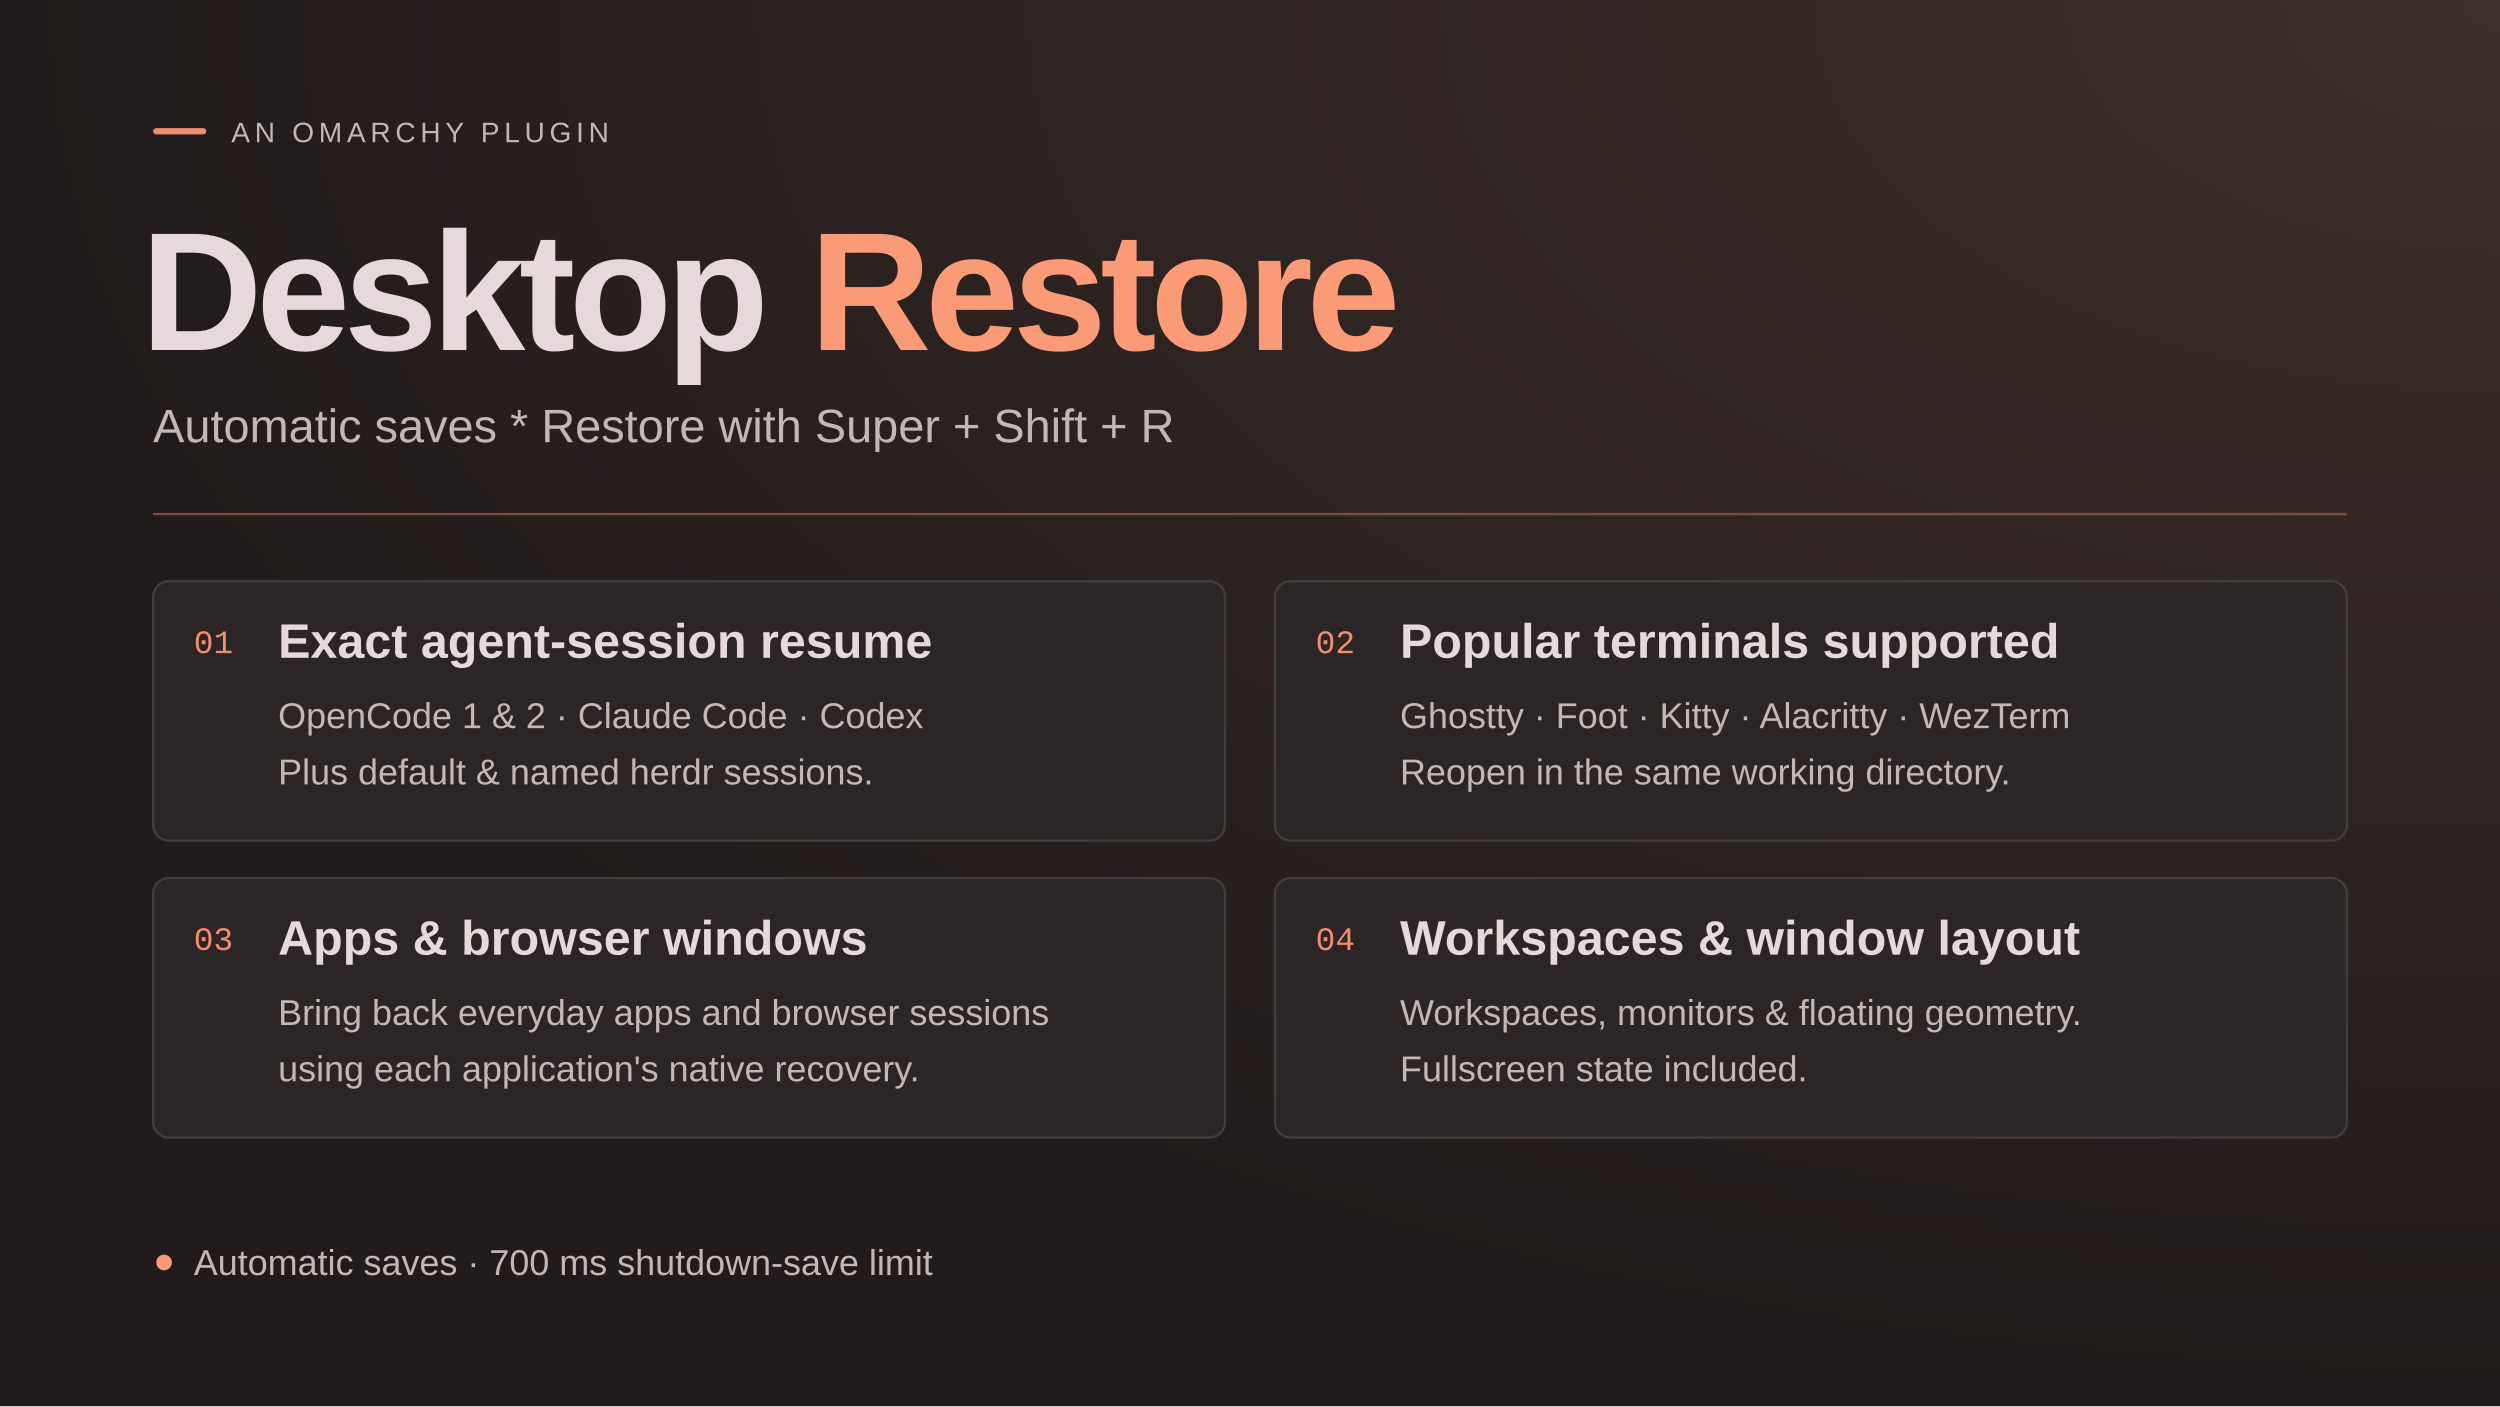
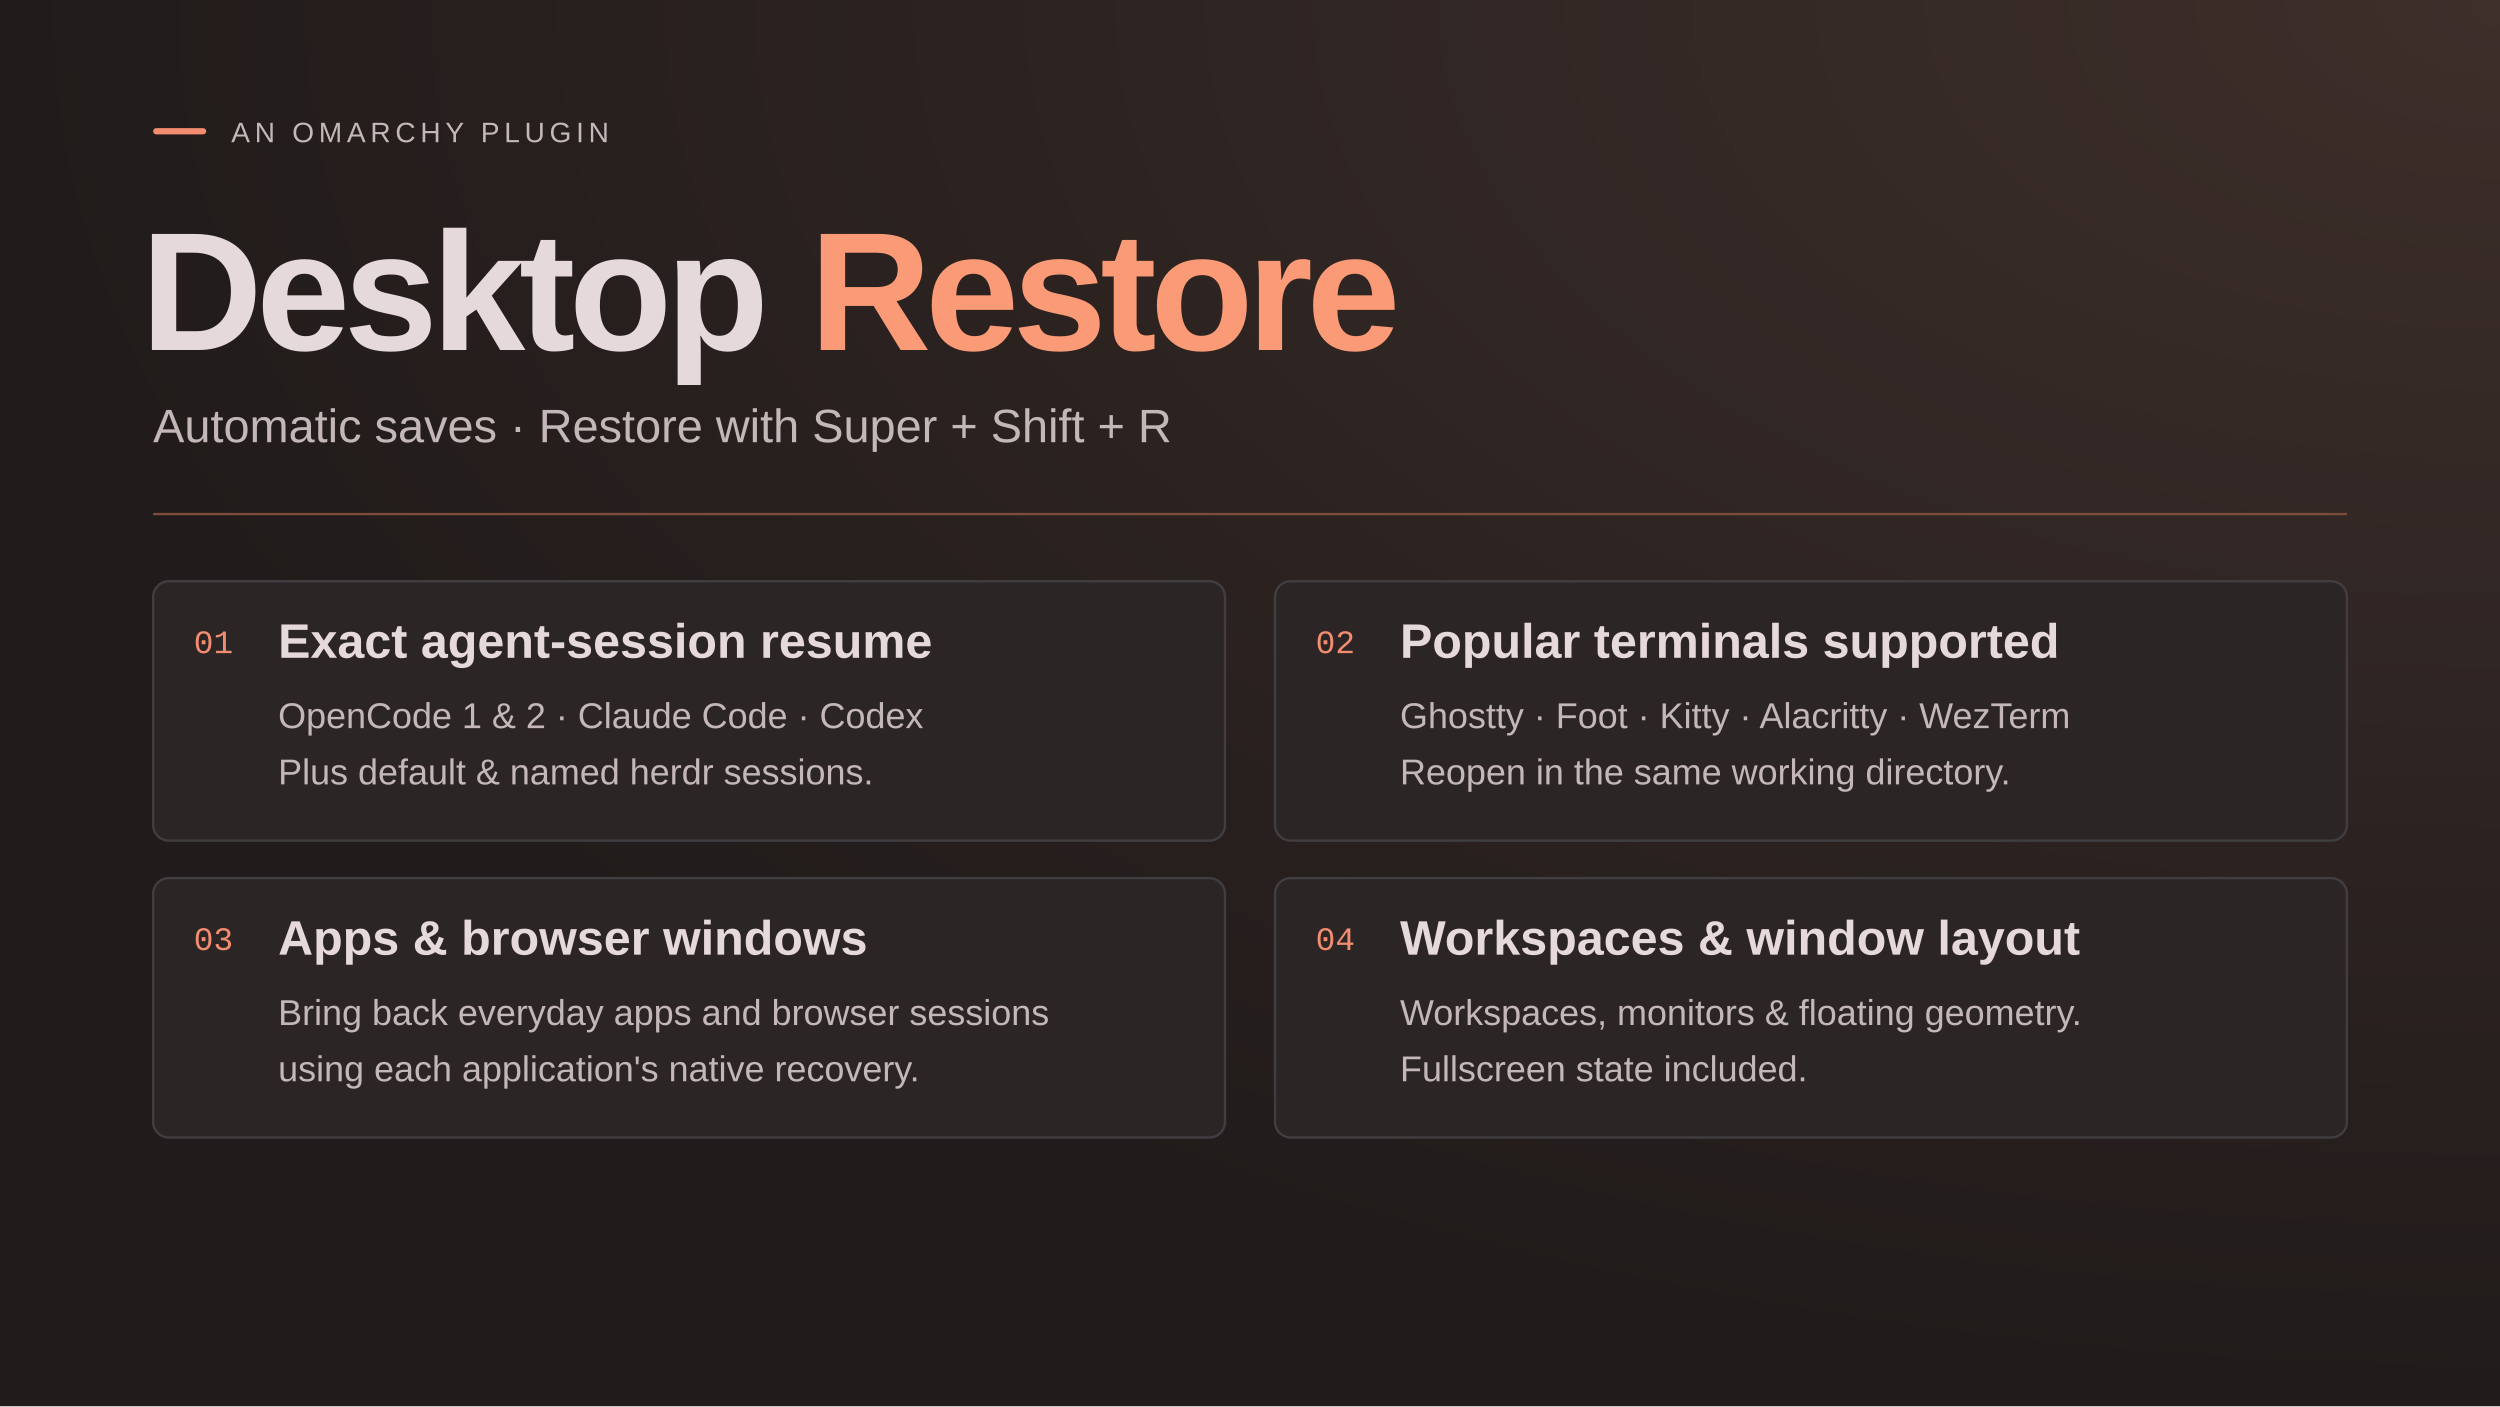
<svg xmlns="http://www.w3.org/2000/svg" width="1600" height="900" viewBox="0 0 1600 900">
  <defs>
    <radialGradient id="coffee" cx="100%" cy="0%" r="100%">
      <stop offset="0" stop-color="#3d2f2a" />
      <stop offset="1" stop-color="#211b1b" />
    </radialGradient>
  </defs>
  <rect width="1600" height="900" fill="url(#coffee)" />
  <g font-family="Liberation Sans, Arial, sans-serif">
    <rect x="98" y="82" width="34" height="4" rx="2" fill="#f38d70" />
    <text x="148" y="91" font-size="18" letter-spacing="3" fill="#c3b7b8">AN OMARCHY PLUGIN</text>
    <text x="90" y="224" font-size="108" font-weight="700" letter-spacing="-4" fill="#e6d9db">Desktop <tspan fill="#fb9a77">Restore</tspan>
    </text>
-     <text x="98" y="283" font-size="30" fill="#c3b7b8">Automatic saves * Restore with Super + Shift + R</text>
+     <text x="98" y="283" font-size="30" fill="#c3b7b8">Automatic saves · Restore with Super + Shift + R</text>
  </g>
  <path d="M98 329H1502" stroke="#7d4d3b" stroke-width="1.5" />
  <g fill="#2c2525" stroke="#403e41" stroke-width="1.5">
    <rect x="98" y="372" width="686" height="166" rx="10" />
    <rect x="816" y="372" width="686" height="166" rx="10" />
    <rect x="98" y="562" width="686" height="166" rx="10" />
    <rect x="816" y="562" width="686" height="166" rx="10" />
  </g>
  <g font-family="Liberation Mono, monospace" font-size="21" fill="#f38d70">
    <text x="124" y="418">01</text>
    <text x="842" y="418">02</text>
    <text x="124" y="608">03</text>
    <text x="842" y="608">04</text>
  </g>
  <g font-family="Liberation Sans, Arial, sans-serif">
    <g font-size="31" font-weight="700" fill="#e6d9db">
      <text x="178" y="421">Exact agent-session resume</text>
      <text x="896" y="421">Popular terminals supported</text>
      <text x="178" y="611">Apps &amp; browser windows</text>
      <text x="896" y="611">Workspaces &amp; window layout</text>
    </g>
    <g font-size="23" fill="#c3b7b8">
      <text x="178" y="466">OpenCode 1 &amp; 2 · Claude Code · Codex</text>
      <text x="178" y="502">Plus default &amp; named herdr sessions.</text>
      <text x="896" y="466">Ghostty · Foot · Kitty · Alacritty · WezTerm</text>
      <text x="896" y="502">Reopen in the same working directory.</text>
      <text x="178" y="656">Bring back everyday apps and browser sessions</text>
      <text x="178" y="692">using each application's native recovery.</text>
      <text x="896" y="656">Workspaces, monitors &amp; floating geometry.</text>
      <text x="896" y="692">Fullscreen state included.</text>
    </g>
  </g>
-   <g font-family="Liberation Sans, Arial, sans-serif">
-     <circle cx="105" cy="808" r="5" fill="#fb9a77" />
-     <text x="124" y="816" font-size="23" fill="#c3b7b8">Automatic saves · 700 ms shutdown-save limit</text>
-   </g>
</svg>
